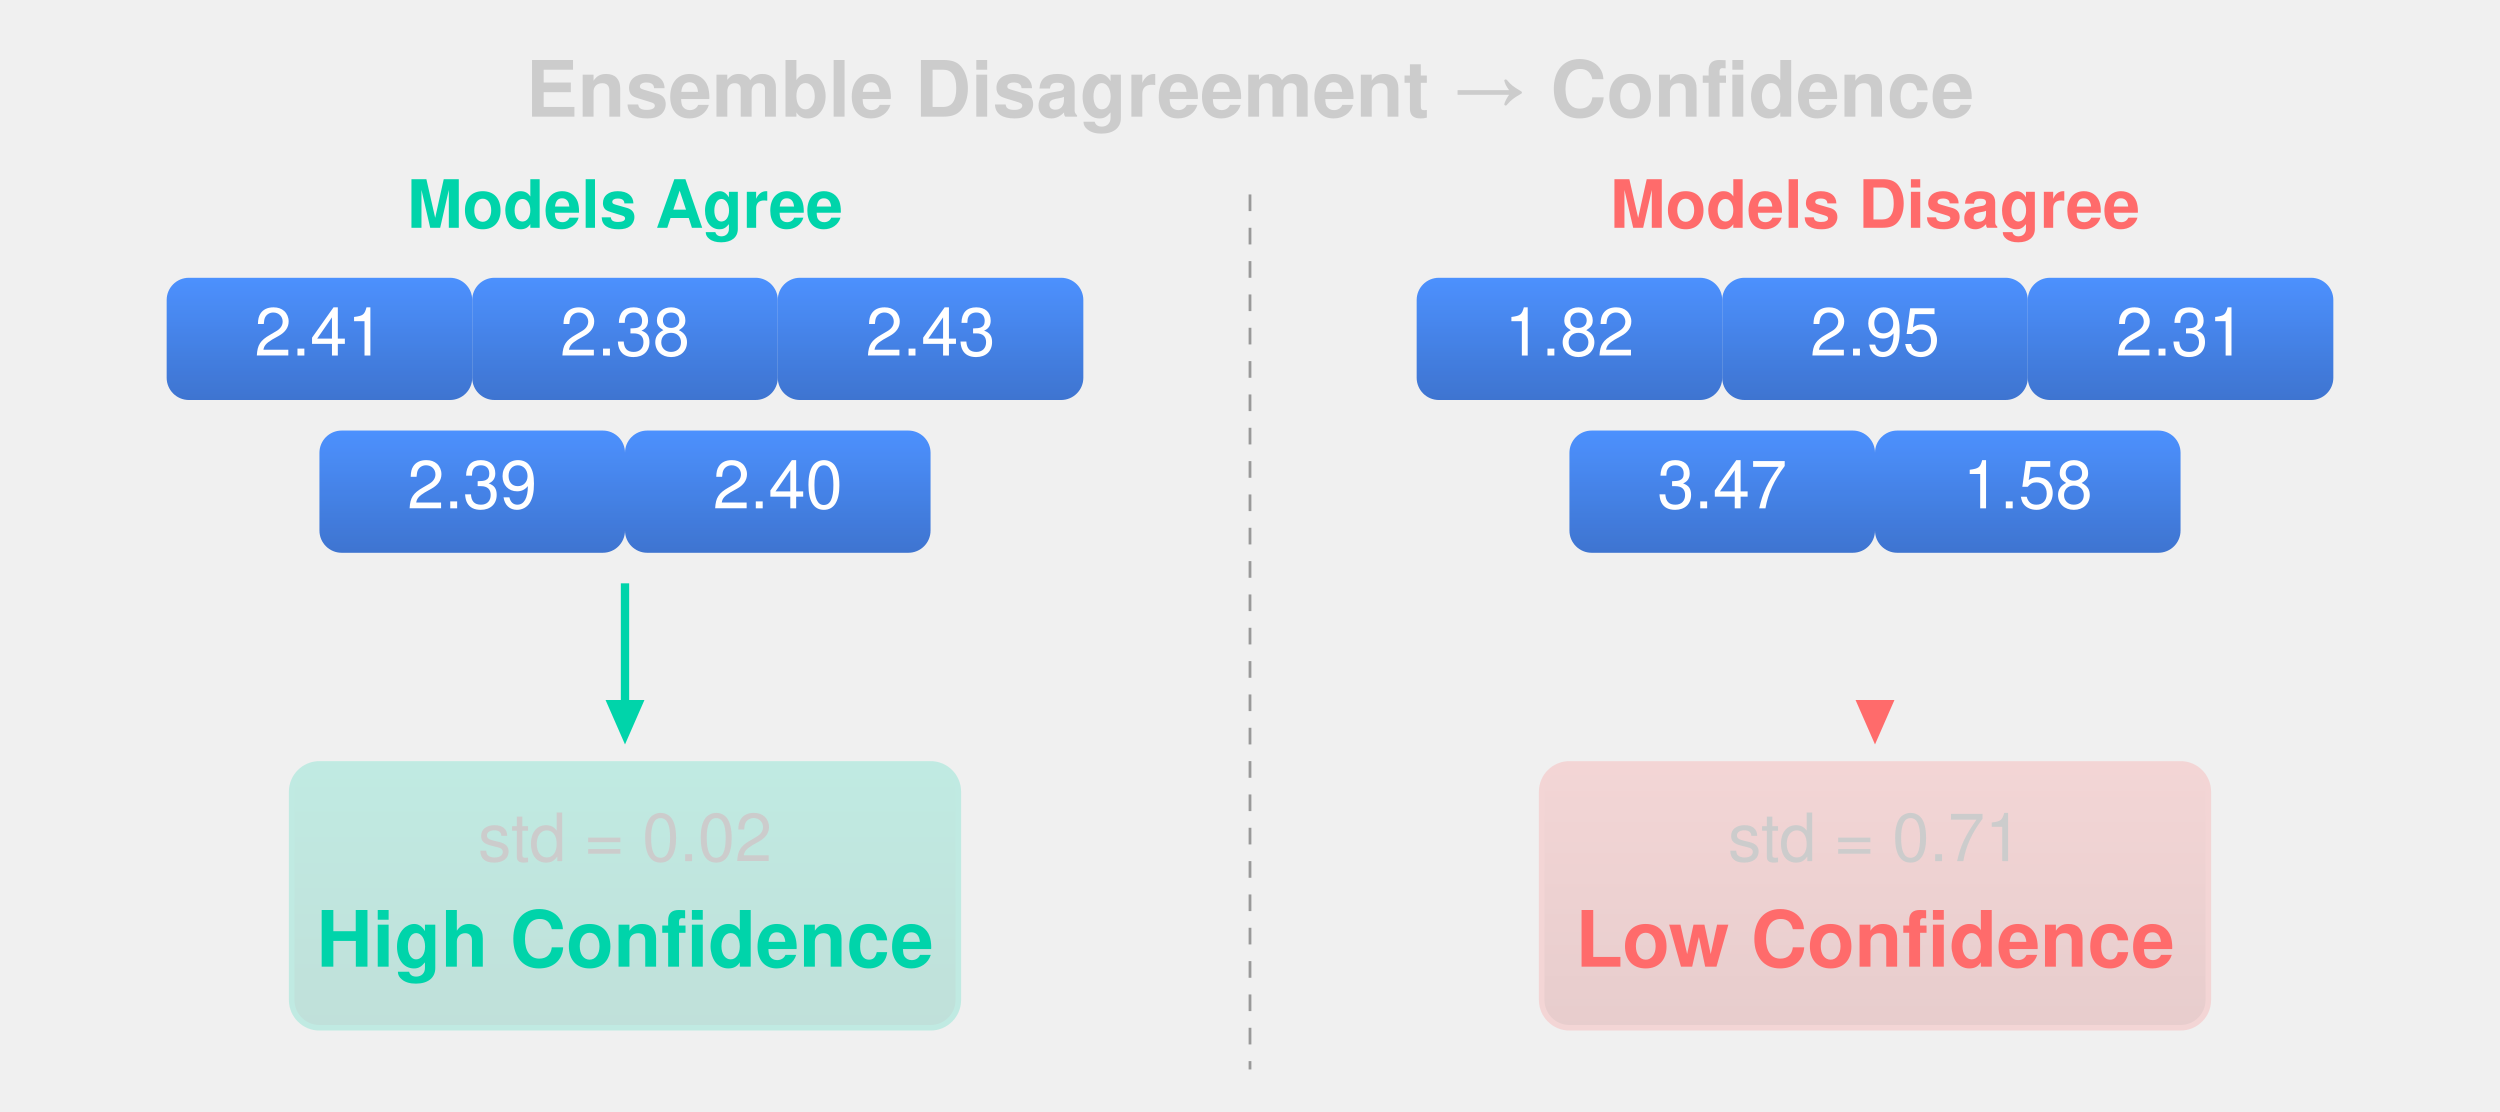
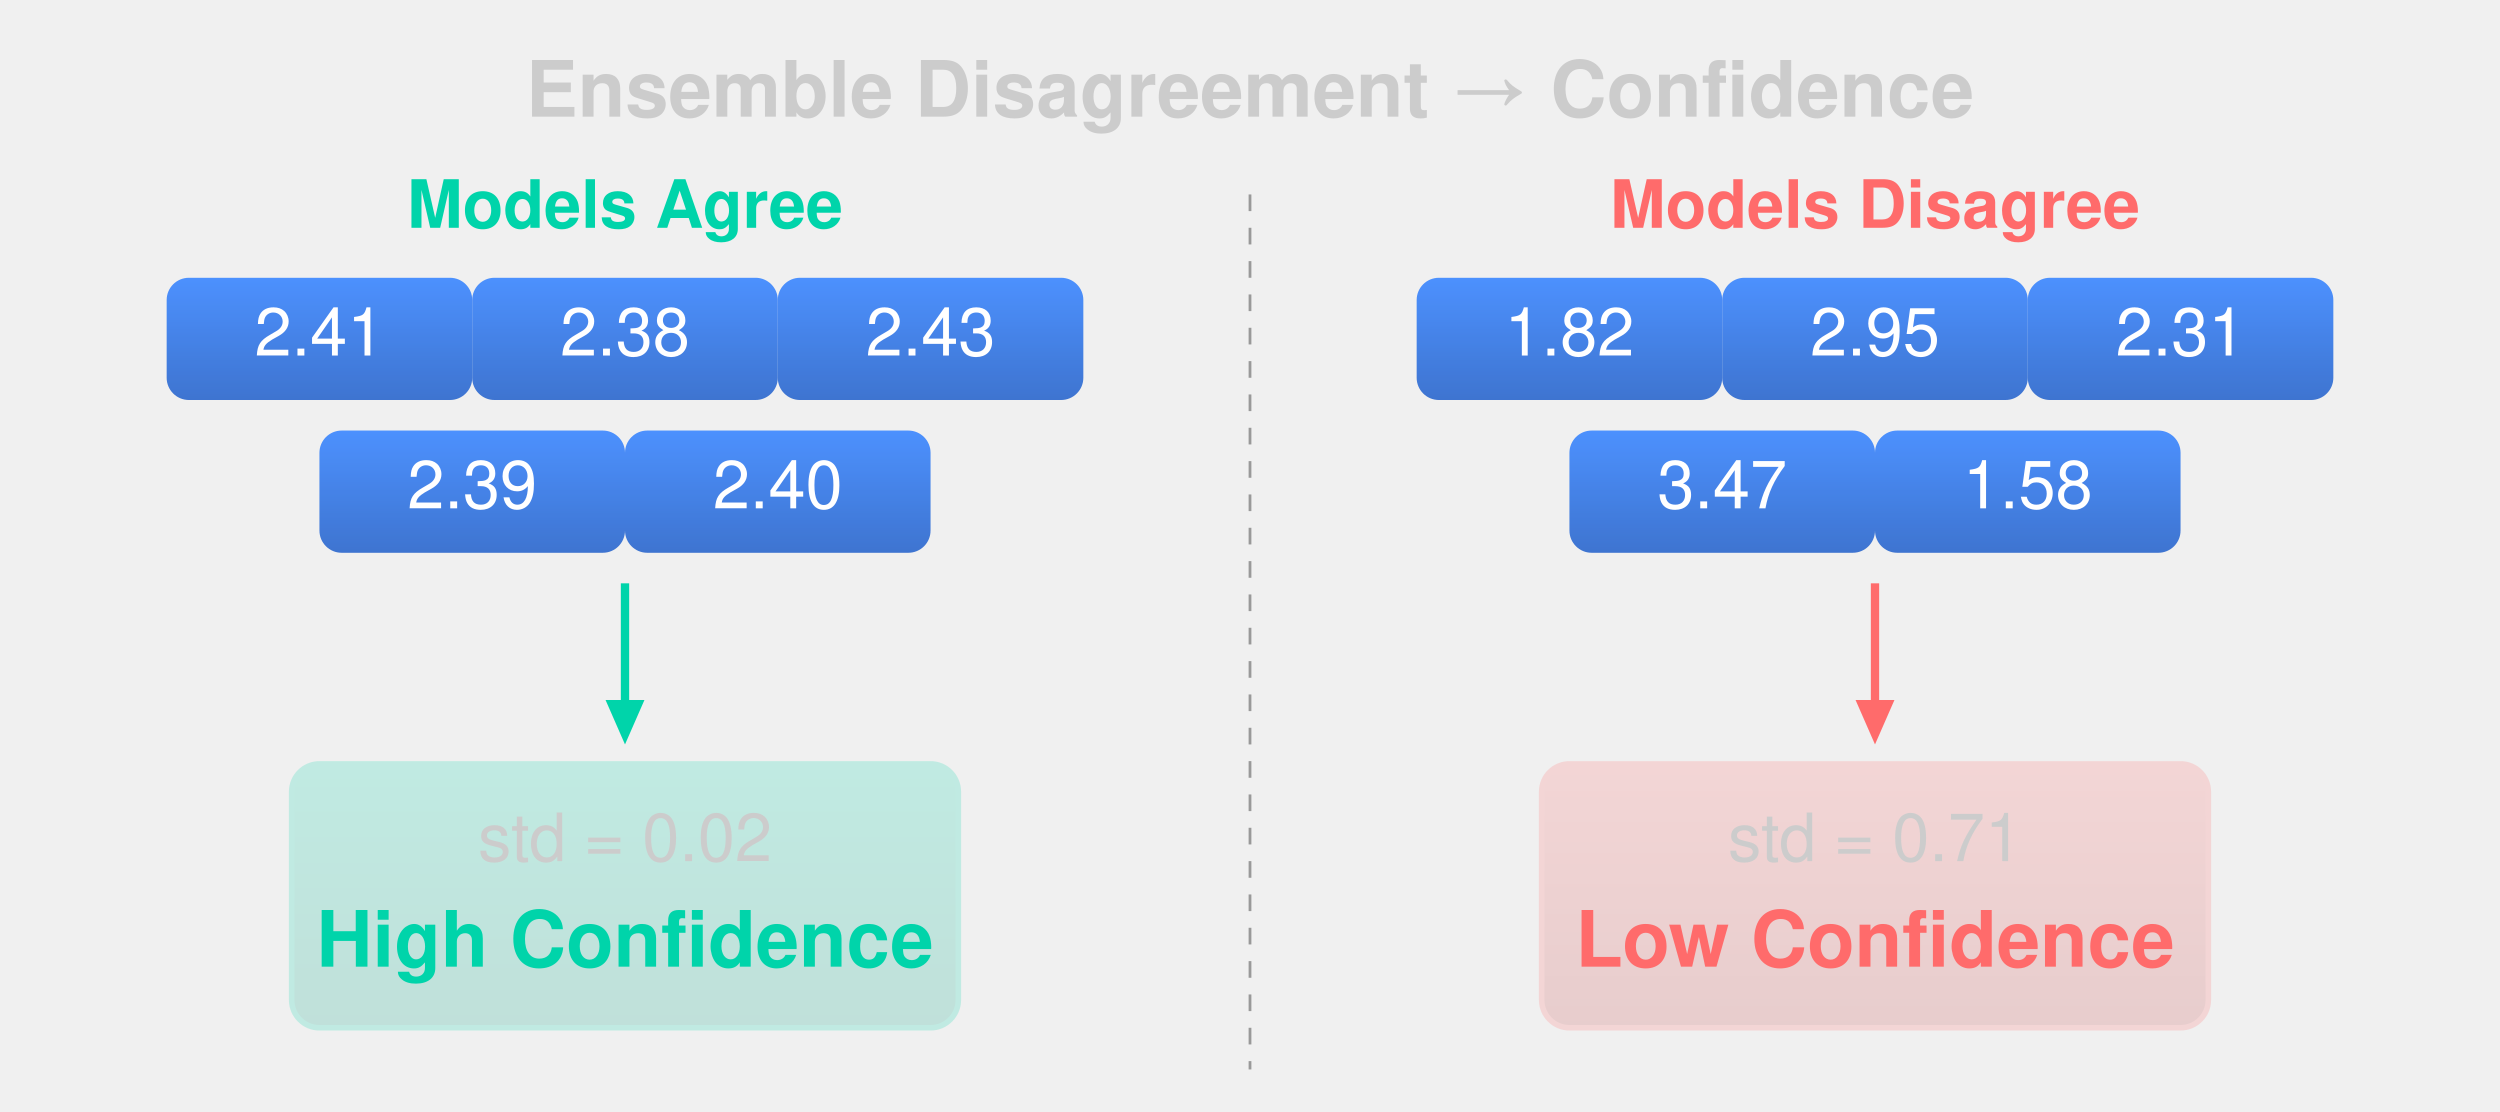
<svg xmlns="http://www.w3.org/2000/svg" viewBox="0 0 900 400" width="100%" height="auto">
  <defs>
    <linearGradient id="highConf" x1="0" y1="0" x2="0" y2="1">
      <stop offset="0%" stop-color="#00d4aa" />
      <stop offset="100%" stop-color="#00a080" />
    </linearGradient>
    <linearGradient id="lowConf" x1="0" y1="0" x2="0" y2="1">
      <stop offset="0%" stop-color="#ff6b6b" />
      <stop offset="100%" stop-color="#c44040" />
    </linearGradient>
    <linearGradient id="modelBox" x1="0" y1="0" x2="0" y2="1">
      <stop offset="0%" stop-color="#3a86ff" />
      <stop offset="100%" stop-color="#2a66cc" />
    </linearGradient>
  </defs>
  <text x="450" y="42" text-anchor="middle" fill="#ccc" font-family="Helvetica, Arial" font-size="28" font-weight="bold">Ensemble Disagreement → Confidence</text>
  <text x="225" y="82" text-anchor="middle" fill="#00d4aa" font-family="Helvetica, Arial" font-size="24" font-weight="bold">Models Agree</text>
  <rect x="60" y="100" width="110" height="44" rx="8" fill="url(#modelBox)" opacity="0.9" />
  <text x="115" y="128" text-anchor="middle" fill="white" font-family="Helvetica, Arial" font-size="24">2.41</text>
  <rect x="170" y="100" width="110" height="44" rx="8" fill="url(#modelBox)" opacity="0.9" />
  <text x="225" y="128" text-anchor="middle" fill="white" font-family="Helvetica, Arial" font-size="24">2.38</text>
  <rect x="280" y="100" width="110" height="44" rx="8" fill="url(#modelBox)" opacity="0.9" />
  <text x="335" y="128" text-anchor="middle" fill="white" font-family="Helvetica, Arial" font-size="24">2.43</text>
  <rect x="115" y="155" width="110" height="44" rx="8" fill="url(#modelBox)" opacity="0.9" />
  <text x="170" y="183" text-anchor="middle" fill="white" font-family="Helvetica, Arial" font-size="24">2.39</text>
  <rect x="225" y="155" width="110" height="44" rx="8" fill="url(#modelBox)" opacity="0.9" />
  <text x="280" y="183" text-anchor="middle" fill="white" font-family="Helvetica, Arial" font-size="24">2.40</text>
-   <line x1="225" y1="210" x2="225" y2="260" stroke="#00d4aa" stroke-width="3" marker-end="url(#arrowGreen)" />
+   <line x1="225" y1="210" x2="225" y2="255" stroke="#00d4aa" stroke-width="3" />
  <polygon points="225,268 218,252 232,252" fill="#00d4aa" />
  <rect x="105" y="275" width="240" height="95" rx="10" fill="url(#highConf)" opacity="0.2" stroke="#00d4aa" stroke-width="2" />
  <text x="225" y="310" text-anchor="middle" fill="#ccc" font-family="Helvetica, Arial" font-size="24">std = 0.02</text>
  <text x="225" y="348" text-anchor="middle" fill="#00d4aa" font-family="Helvetica, Arial" font-size="28" font-weight="bold">High Confidence</text>
  <line x1="450" y1="70" x2="450" y2="385" stroke="#999" stroke-width="1" stroke-dasharray="6,6" />
  <text x="675" y="82" text-anchor="middle" fill="#ff6b6b" font-family="Helvetica, Arial" font-size="24" font-weight="bold">Models Disagree</text>
  <rect x="510" y="100" width="110" height="44" rx="8" fill="url(#modelBox)" opacity="0.9" />
  <text x="565" y="128" text-anchor="middle" fill="white" font-family="Helvetica, Arial" font-size="24">1.82</text>
  <rect x="620" y="100" width="110" height="44" rx="8" fill="url(#modelBox)" opacity="0.9" />
  <text x="675" y="128" text-anchor="middle" fill="white" font-family="Helvetica, Arial" font-size="24">2.95</text>
  <rect x="730" y="100" width="110" height="44" rx="8" fill="url(#modelBox)" opacity="0.9" />
  <text x="785" y="128" text-anchor="middle" fill="white" font-family="Helvetica, Arial" font-size="24">2.31</text>
  <rect x="565" y="155" width="110" height="44" rx="8" fill="url(#modelBox)" opacity="0.9" />
  <text x="620" y="183" text-anchor="middle" fill="white" font-family="Helvetica, Arial" font-size="24">3.47</text>
  <rect x="675" y="155" width="110" height="44" rx="8" fill="url(#modelBox)" opacity="0.9" />
  <text x="730" y="183" text-anchor="middle" fill="white" font-family="Helvetica, Arial" font-size="24">1.58</text>
+   <line x1="675" y1="210" x2="675" y2="255" stroke="#ff6b6b" stroke-width="3" />
  <polygon points="675,268 668,252 682,252" fill="#ff6b6b" />
  <rect x="555" y="275" width="240" height="95" rx="10" fill="url(#lowConf)" opacity="0.2" stroke="#ff6b6b" stroke-width="2" />
  <text x="675" y="310" text-anchor="middle" fill="#ccc" font-family="Helvetica, Arial" font-size="24">std = 0.71</text>
  <text x="675" y="348" text-anchor="middle" fill="#ff6b6b" font-family="Helvetica, Arial" font-size="28" font-weight="bold">Low Confidence</text>
</svg>
